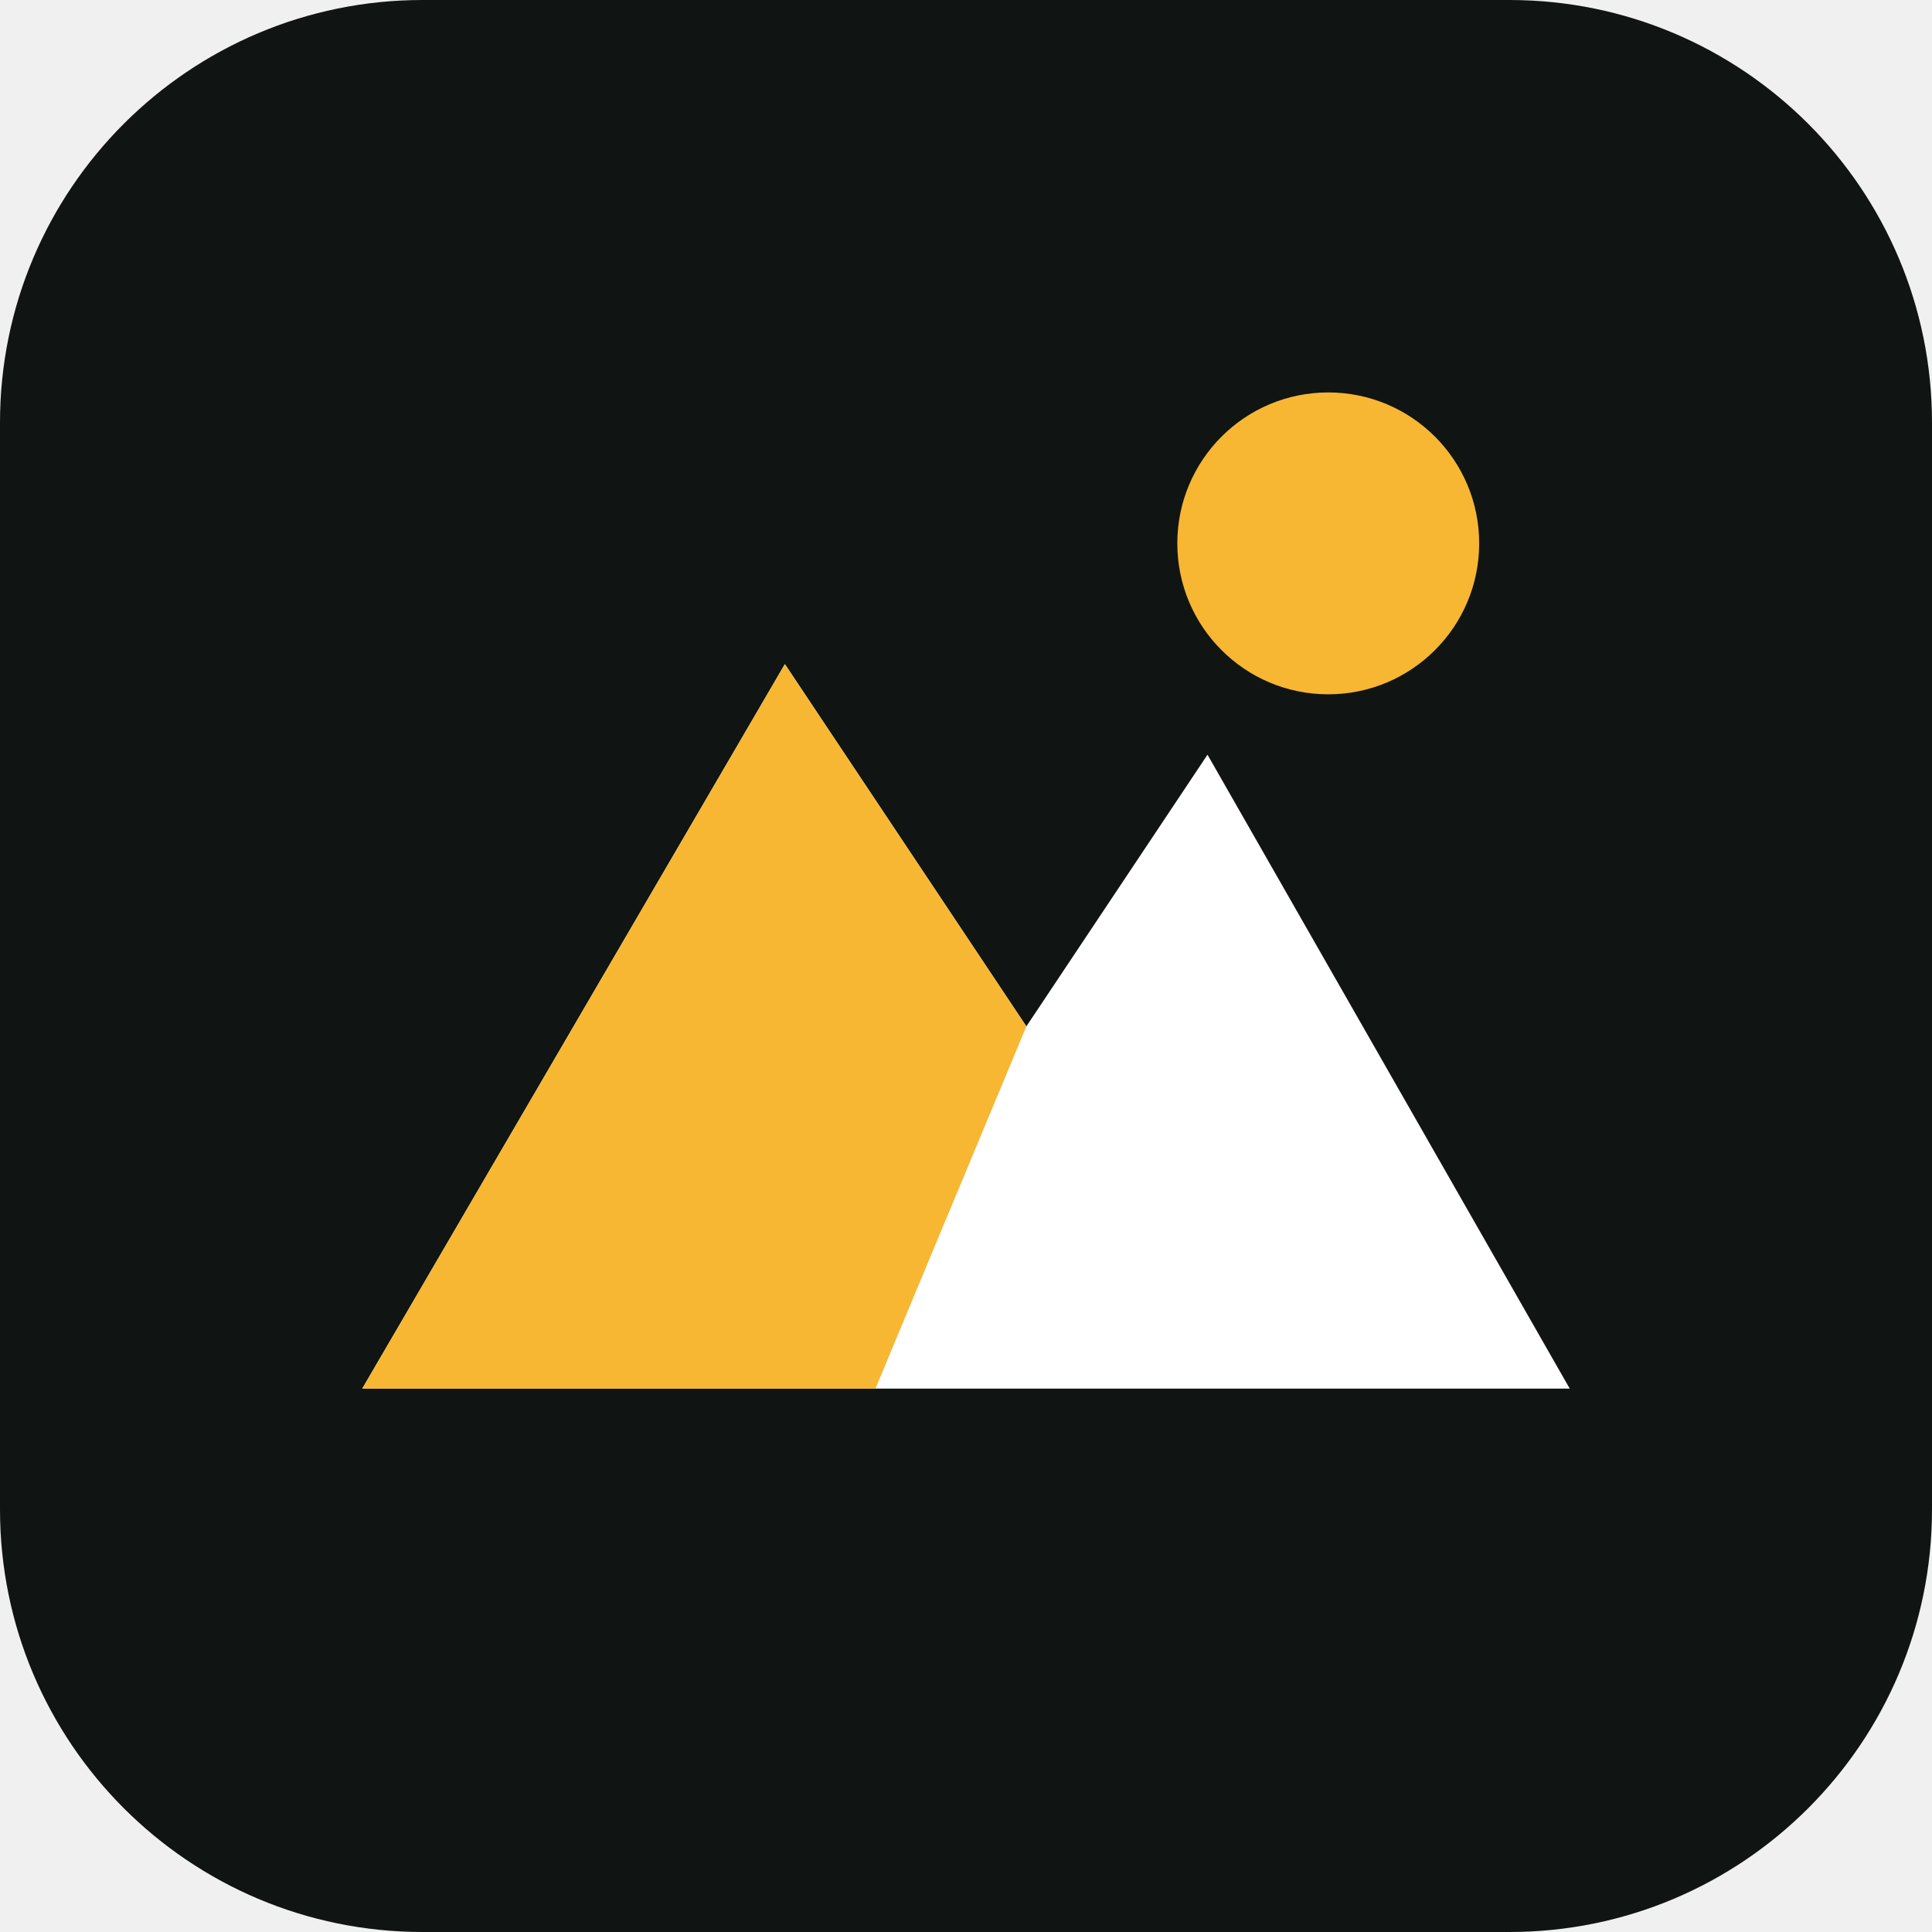
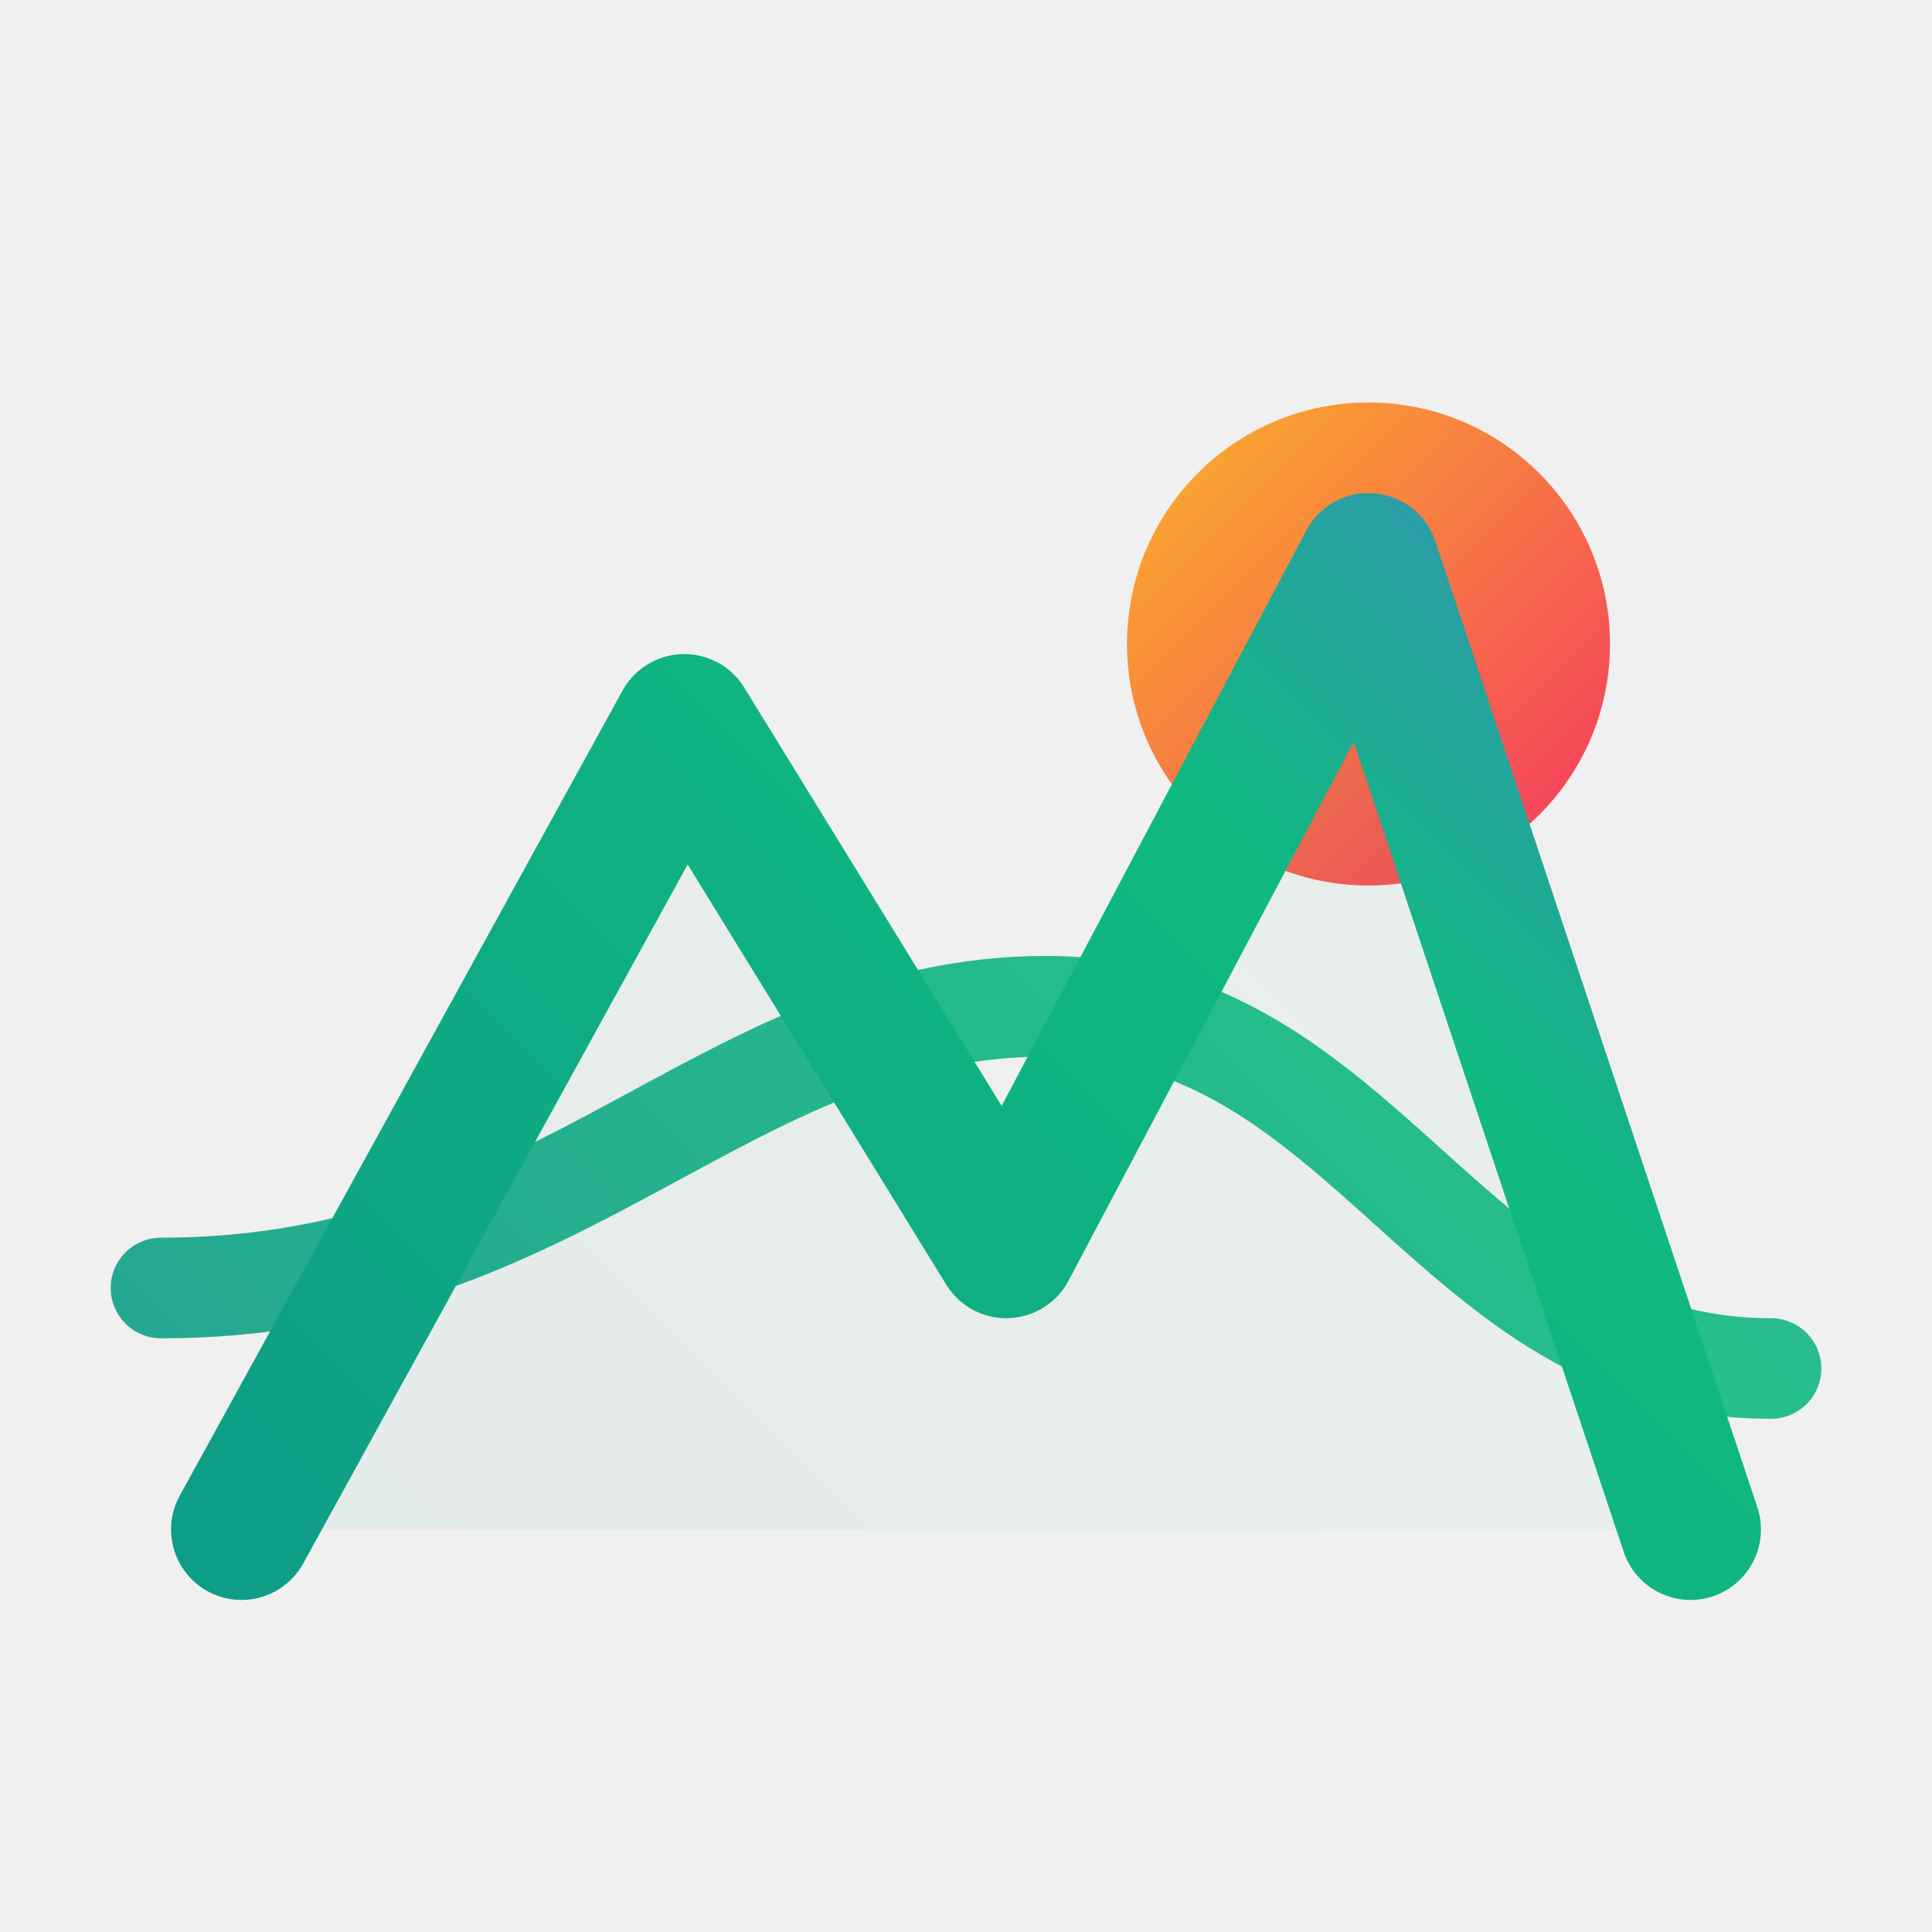
- <svg xmlns="http://www.w3.org/2000/svg" viewBox="0 0 64 64" role="img" aria-label="Mountain Run">
-   <rect width="64" height="64" rx="14" fill="#101513" />
-   <path d="M12 46 26 22l8 12 6-9 12 21H12Z" fill="#fff" />
-   <path d="M12 46 26 22l8 12-5 12H12Z" fill="#F7B733" />
-   <circle cx="44" cy="18" r="5" fill="#F7B733" />
+ <svg xmlns="http://www.w3.org/2000/svg" viewBox="0 0 48 48" fill="none">
+   <defs>
+     <linearGradient id="logo-grad-primary" x1="0" y1="48" x2="48" y2="0" gradientUnits="userSpaceOnUse">
+       <stop stop-color="#0d9488" />
+       <stop offset="0.6" stop-color="#10b981" />
+       <stop offset="1" stop-color="#6366f1" />
+     </linearGradient>
+     <linearGradient id="logo-grad-fill" x1="0" y1="48" x2="48" y2="0" gradientUnits="userSpaceOnUse">
+       <stop stop-color="#0d9488" stop-opacity="0.06" />
+       <stop offset="0.6" stop-color="#10b981" stop-opacity="0.04" />
+       <stop offset="1" stop-color="#6366f1" stop-opacity="0.02" />
+     </linearGradient>
+     <linearGradient id="logo-grad-sun" x1="28" y1="8" x2="40" y2="20" gradientUnits="userSpaceOnUse">
+       <stop stop-color="#fbbf24" />
+       <stop offset="1" stop-color="#f43f5e" />
+     </linearGradient>
+   </defs>
+   <circle cx="34" cy="16" r="6" fill="url(#logo-grad-sun)" />
+   <path d="M6 38 L17 18 L25 31 L34 14 L42 38 Z" fill="url(#logo-grad-fill)" />
+   <path d="M6 38 L17 18 L25 31 L34 14 L42 38" stroke="url(#logo-grad-primary)" stroke-width="3.5" stroke-linecap="round" stroke-linejoin="round" />
+   <path d="M4 32 C 14 32, 18 25, 26 25 C 34 25, 36 34, 44 34" stroke="url(#logo-grad-primary)" stroke-width="2.5" stroke-linecap="round" opacity="0.9" />
</svg>
